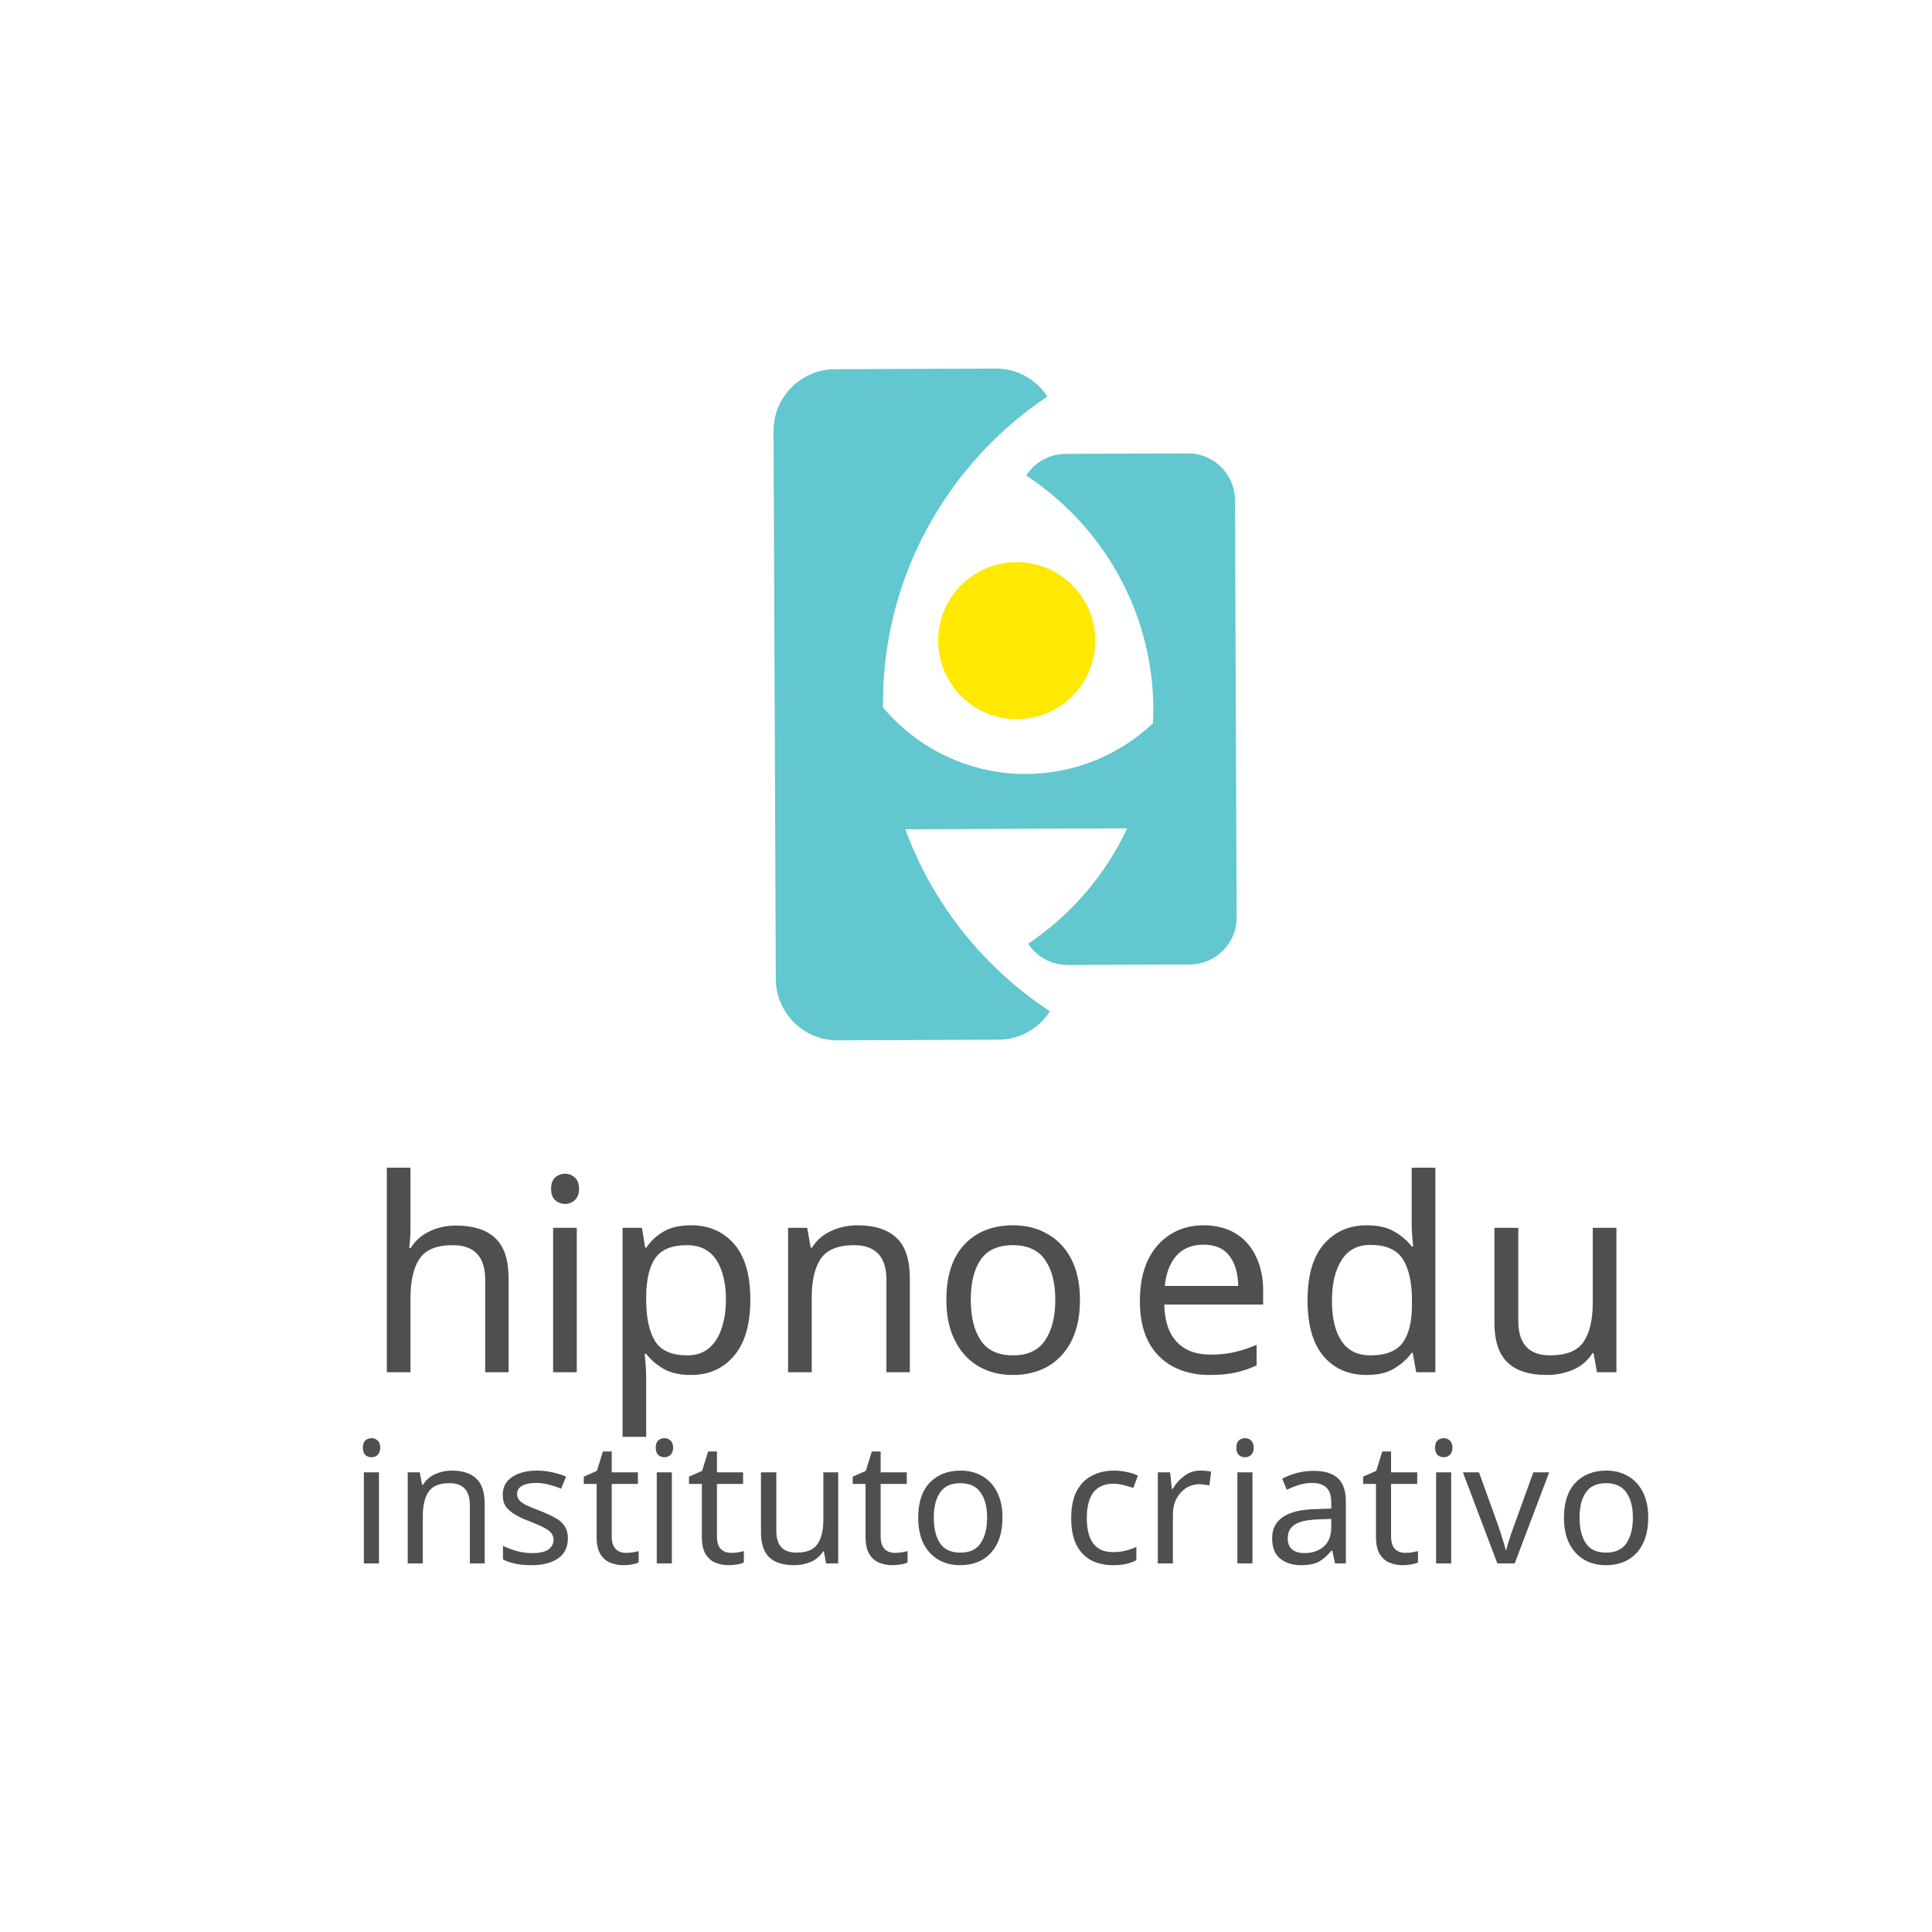
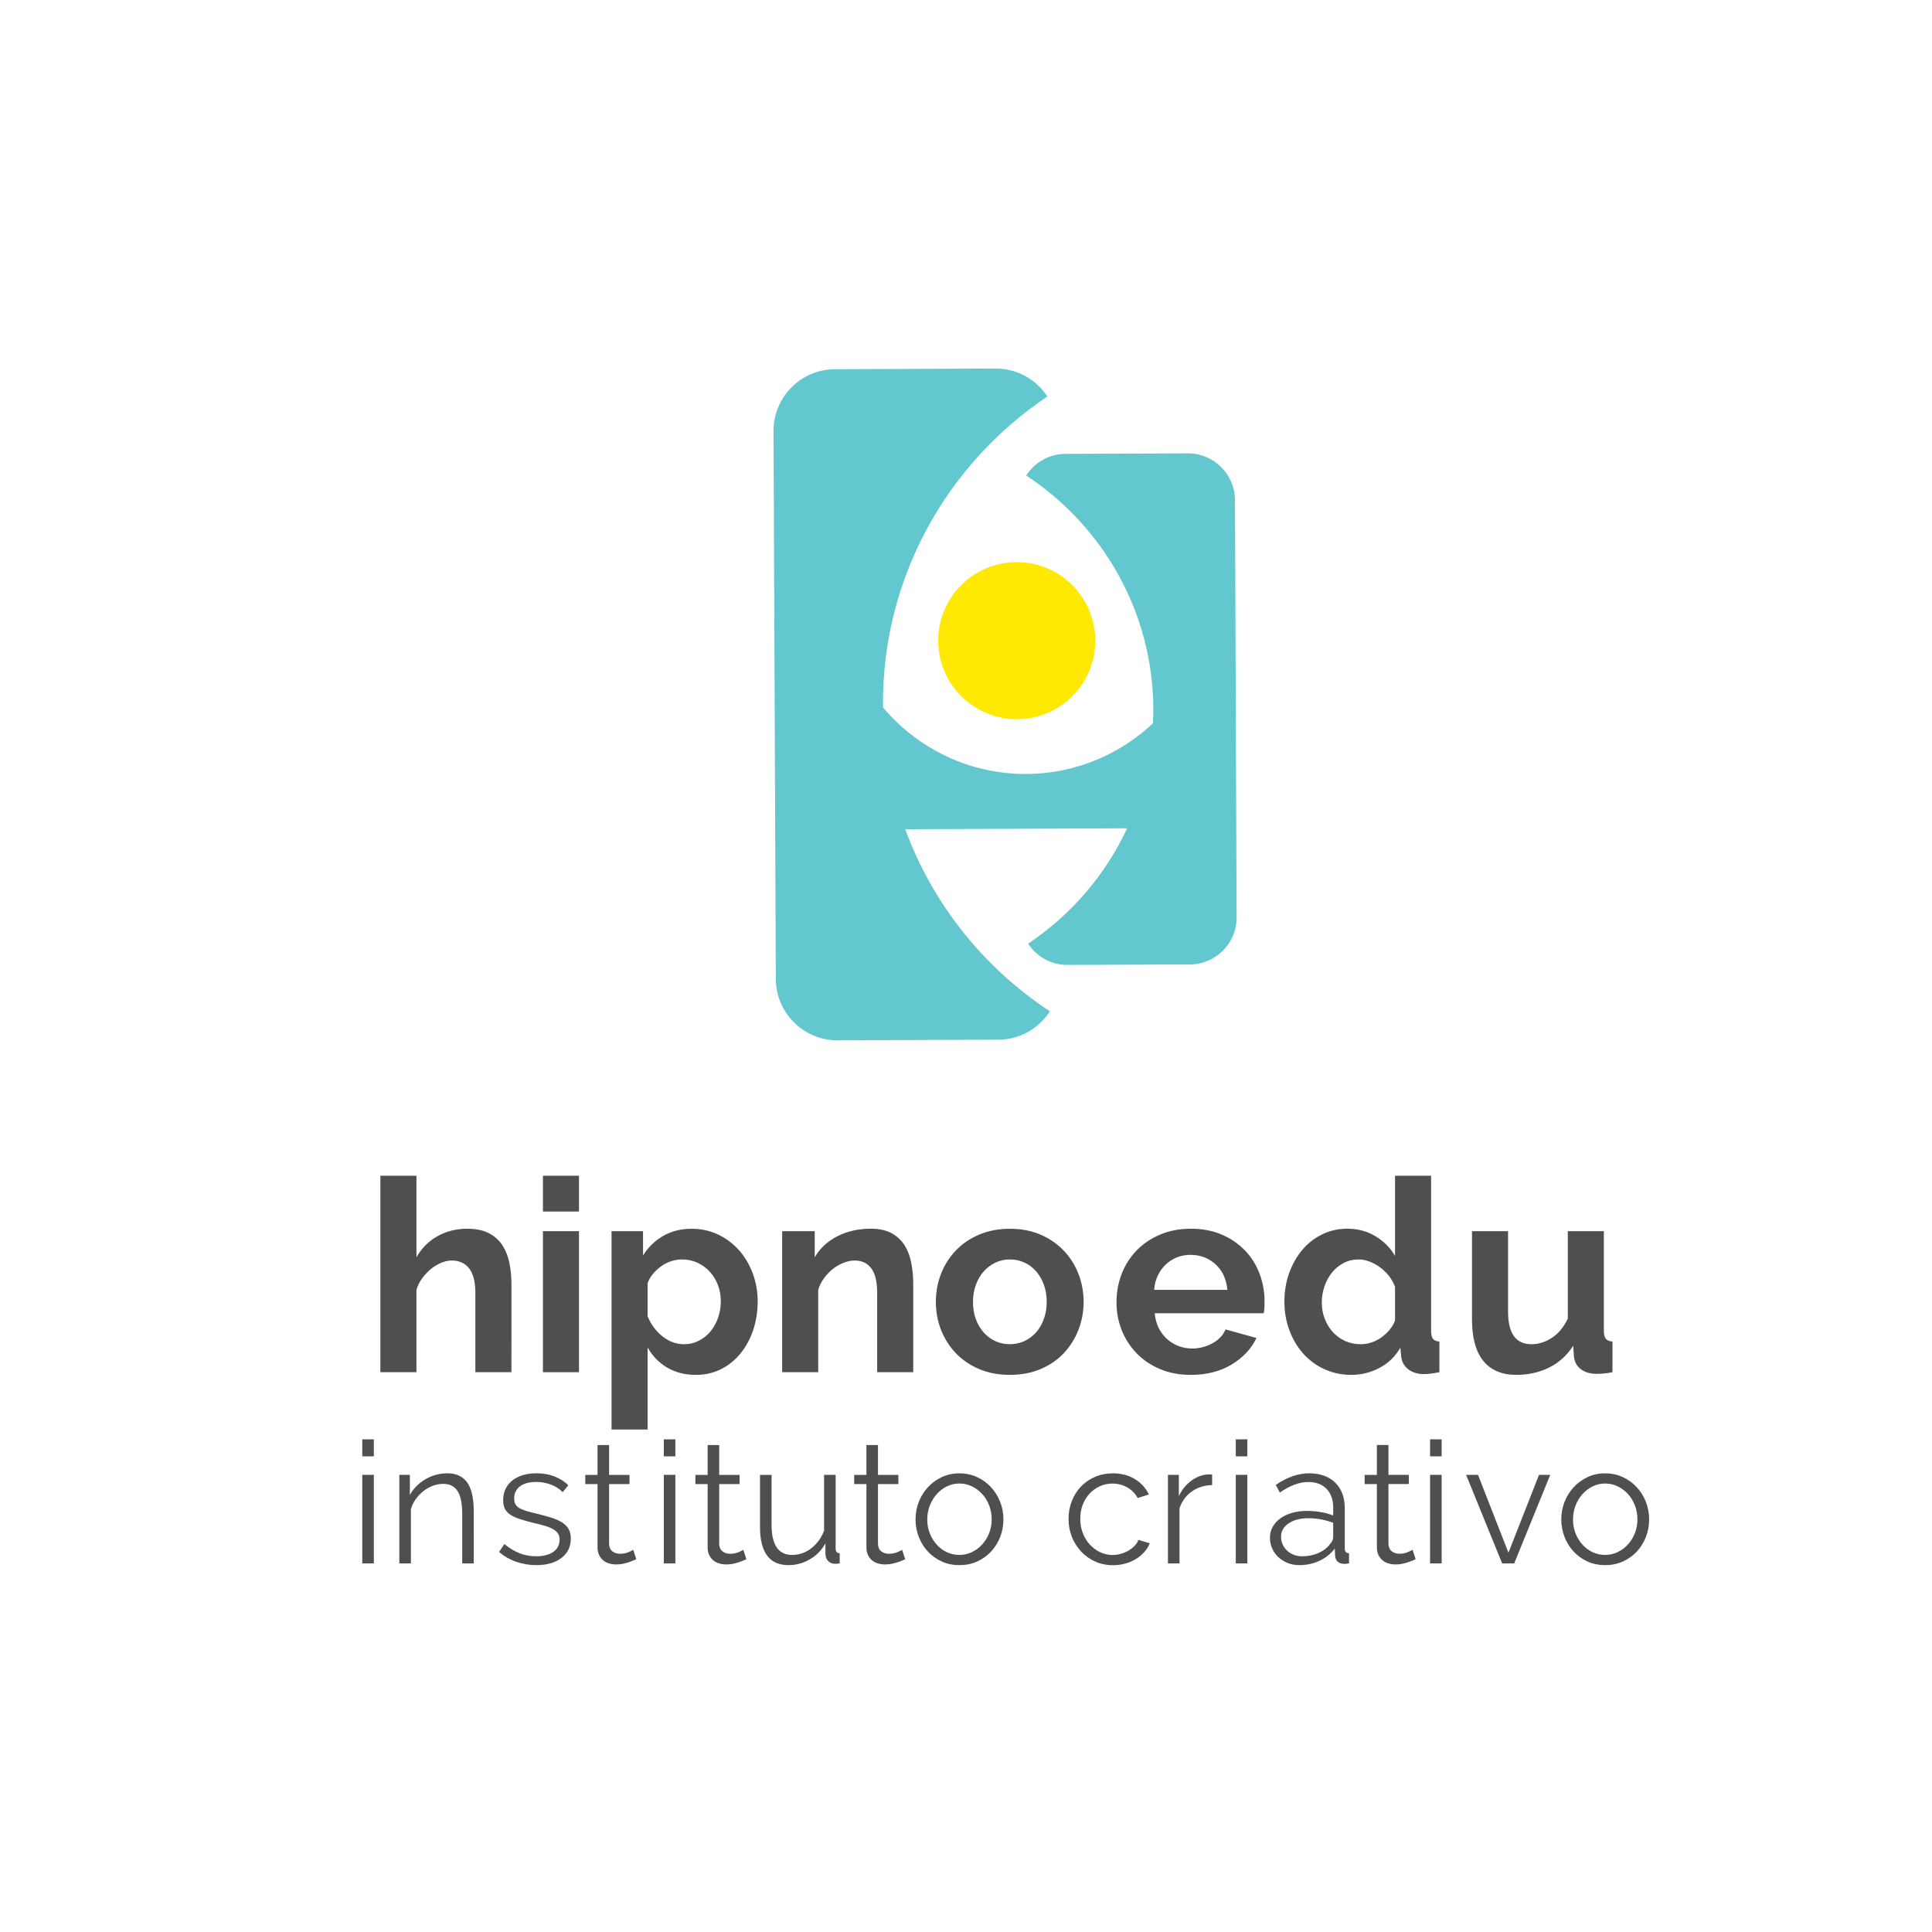
<svg xmlns="http://www.w3.org/2000/svg" version="1.1" id="Layer_1" x="0px" y="0px" width="120px" height="120px" viewBox="0 0 120 120" enable-background="new 0 0 120 120" xml:space="preserve">
  <g>
-     <text transform="matrix(1 0 0 1 22.605 85.2305)">
-       <tspan x="0" y="0" fill="#4F4F4F" font-family="'Raleway-Bold'" font-size="16.716">hipno</tspan>
-       <tspan x="47.274" y="0" fill="#4F4F4F" font-family="'Raleway-Bold'" font-size="16.716">e</tspan>
-       <tspan x="57.688" y="0" fill="#4F4F4F" font-family="'Raleway-Bold'" font-size="16.716">d</tspan>
-       <tspan x="68.887" y="0" fill="#4F4F4F" font-family="'Raleway-Bold'" font-size="16.716">u</tspan>
-     </text>
+     <g enable-background="new    ">
+       <path fill="#4F4F4F" d="M31.766,85.23h-2.24v-4.916c0-0.689-0.128-1.199-0.384-1.528c-0.256-0.328-0.619-0.493-1.086-0.493    c-0.201,0-0.413,0.045-0.635,0.134c-0.223,0.091-0.435,0.216-0.635,0.376c-0.201,0.162-0.385,0.354-0.552,0.577    c-0.167,0.224-0.29,0.468-0.368,0.735v5.115h-2.24V73.027h2.24v5.064c0.323-0.568,0.761-1.006,1.312-1.312    c0.552-0.307,1.162-0.459,1.831-0.459c0.568,0,1.031,0.098,1.388,0.293c0.356,0.195,0.635,0.453,0.835,0.777    c0.2,0.322,0.34,0.69,0.418,1.104s0.117,0.836,0.117,1.271L31.766,85.23L31.766,85.23z" />
+       <path fill="#4F4F4F" d="M33.722,75.251v-2.224h2.24v2.224H33.722z M33.722,85.23v-8.76h2.24v8.76H33.722z" />
+       <path fill="#4F4F4F" d="M43.233,85.396c-0.691,0-1.293-0.152-1.805-0.459c-0.513-0.307-0.914-0.722-1.204-1.246v5.1h-2.24v-12.32    h1.956v1.506c0.323-0.514,0.741-0.918,1.253-1.213c0.512-0.295,1.104-0.443,1.772-0.443c0.591,0,1.137,0.121,1.638,0.359    c0.501,0.24,0.934,0.563,1.296,0.971c0.362,0.406,0.646,0.886,0.853,1.438c0.206,0.553,0.309,1.135,0.309,1.747    c0,0.636-0.095,1.231-0.284,1.789s-0.454,1.042-0.794,1.454c-0.34,0.412-0.744,0.734-1.212,0.97    C44.303,85.279,43.79,85.396,43.233,85.396z M42.481,83.492c0.334,0,0.644-0.072,0.928-0.219c0.284-0.145,0.526-0.34,0.727-0.584    c0.201-0.246,0.356-0.529,0.468-0.854s0.167-0.656,0.167-1.003c0-0.367-0.062-0.71-0.184-1.028    c-0.123-0.316-0.292-0.593-0.51-0.826c-0.218-0.234-0.474-0.418-0.769-0.553c-0.295-0.134-0.616-0.199-0.961-0.199    c-0.212,0-0.429,0.035-0.652,0.107c-0.223,0.072-0.429,0.176-0.618,0.311c-0.19,0.133-0.359,0.289-0.51,0.467    c-0.15,0.18-0.265,0.373-0.343,0.586v2.057c0.201,0.501,0.507,0.916,0.919,1.245C41.556,83.328,42.001,83.492,42.481,83.492z" />
+       <path fill="#4F4F4F" d="M56.723,85.23h-2.24v-4.916c0-0.7-0.123-1.213-0.368-1.537c-0.245-0.322-0.585-0.484-1.02-0.484    c-0.223,0-0.452,0.045-0.686,0.134c-0.234,0.091-0.454,0.216-0.66,0.376c-0.207,0.162-0.393,0.354-0.56,0.577    c-0.167,0.224-0.29,0.468-0.368,0.735v5.115h-2.24v-8.76h2.023v1.621c0.323-0.558,0.791-0.992,1.404-1.304    c0.612-0.312,1.304-0.47,2.073-0.47c0.546,0,0.992,0.102,1.337,0.302c0.346,0.2,0.613,0.463,0.803,0.786    c0.189,0.322,0.32,0.691,0.393,1.104c0.073,0.413,0.109,0.83,0.109,1.254V85.23z" />
+       <path fill="#4F4F4F" d="M62.725,85.396c-0.715,0-1.354-0.123-1.924-0.367c-0.568-0.244-1.05-0.576-1.445-0.994    c-0.396-0.418-0.7-0.899-0.911-1.446c-0.212-0.546-0.317-1.118-0.317-1.722c0-0.612,0.105-1.192,0.317-1.738    c0.211-0.546,0.515-1.027,0.911-1.445s0.877-0.75,1.445-0.994c0.568-0.246,1.209-0.369,1.924-0.369    c0.713,0,1.351,0.123,1.914,0.369c0.562,0.244,1.041,0.576,1.438,0.994s0.699,0.899,0.91,1.445    c0.212,0.546,0.318,1.126,0.318,1.738c0,0.604-0.106,1.176-0.318,1.722c-0.211,0.547-0.512,1.028-0.901,1.446    c-0.392,0.418-0.869,0.75-1.438,0.994C64.078,85.273,63.438,85.396,62.725,85.396z M60.434,80.867    c0,0.391,0.059,0.744,0.175,1.062c0.117,0.317,0.279,0.594,0.484,0.827c0.206,0.233,0.449,0.415,0.729,0.543    s0.578,0.192,0.902,0.192c0.322,0,0.623-0.064,0.902-0.192c0.277-0.128,0.521-0.31,0.727-0.543    c0.207-0.233,0.367-0.513,0.484-0.836s0.176-0.68,0.176-1.069c0-0.379-0.059-0.729-0.176-1.054    c-0.117-0.323-0.277-0.603-0.484-0.836c-0.205-0.233-0.449-0.415-0.727-0.543c-0.279-0.128-0.58-0.192-0.902-0.192    c-0.324,0-0.625,0.066-0.902,0.2c-0.278,0.134-0.521,0.317-0.729,0.552c-0.207,0.235-0.367,0.514-0.484,0.836    C60.493,80.139,60.434,80.489,60.434,80.867z" />
+     </g>
+     <g enable-background="new    ">
+       <path fill="#4F4F4F" d="M73.961,85.396c-0.702,0-1.338-0.119-1.906-0.358s-1.053-0.565-1.453-0.978    c-0.401-0.414-0.711-0.893-0.929-1.438s-0.325-1.12-0.325-1.722c0-0.625,0.105-1.213,0.316-1.765    c0.212-0.552,0.52-1.036,0.92-1.454s0.889-0.75,1.463-0.994c0.574-0.246,1.217-0.369,1.932-0.369c0.713,0,1.351,0.123,1.914,0.369    c0.562,0.244,1.041,0.573,1.438,0.985s0.695,0.892,0.902,1.438c0.205,0.546,0.31,1.113,0.31,1.705    c0,0.145-0.003,0.283-0.008,0.418c-0.007,0.134-0.021,0.244-0.043,0.334h-6.771c0.033,0.346,0.117,0.652,0.25,0.92    c0.135,0.268,0.307,0.496,0.521,0.686c0.211,0.189,0.45,0.334,0.719,0.436c0.269,0.1,0.545,0.149,0.836,0.149    c0.445,0,0.865-0.108,1.263-0.325c0.395-0.219,0.666-0.504,0.811-0.861l1.922,0.535c-0.322,0.668-0.838,1.218-1.546,1.646    C75.785,85.184,74.941,85.396,73.961,85.396z M76.234,80.115c-0.058-0.657-0.299-1.184-0.729-1.58    c-0.429-0.395-0.949-0.594-1.562-0.594c-0.301,0-0.582,0.054-0.844,0.158c-0.263,0.106-0.494,0.254-0.693,0.443    c-0.201,0.189-0.365,0.418-0.493,0.686c-0.128,0.269-0.204,0.562-0.226,0.887H76.234z" />
+     </g>
+     <g enable-background="new    ">
+       <path fill="#4F4F4F" d="M83.939,85.396c-0.603,0-1.158-0.117-1.672-0.351c-0.513-0.233-0.953-0.558-1.32-0.97    s-0.654-0.895-0.86-1.446c-0.206-0.551-0.31-1.146-0.31-1.78s0.098-1.226,0.293-1.771s0.465-1.024,0.811-1.438    c0.346-0.412,0.758-0.736,1.237-0.97s1.003-0.353,1.571-0.353c0.646,0,1.229,0.156,1.746,0.47c0.52,0.312,0.922,0.719,1.213,1.22    v-4.98h2.24v9.629c0,0.234,0.038,0.4,0.116,0.501c0.077,0.101,0.211,0.155,0.399,0.168v1.905    c-0.391,0.078-0.706,0.117-0.952,0.117c-0.4,0-0.729-0.102-0.986-0.302c-0.256-0.2-0.399-0.463-0.434-0.786l-0.052-0.552    c-0.322,0.558-0.76,0.979-1.312,1.263C85.119,85.256,84.542,85.396,83.939,85.396z M84.525,83.492    c0.211,0,0.429-0.036,0.651-0.108c0.224-0.073,0.429-0.176,0.617-0.31c0.188-0.135,0.358-0.29,0.511-0.469    c0.15-0.179,0.266-0.373,0.344-0.586v-2.088c-0.09-0.246-0.215-0.472-0.377-0.679c-0.162-0.206-0.347-0.384-0.551-0.534    c-0.207-0.15-0.425-0.271-0.652-0.359c-0.229-0.088-0.455-0.133-0.678-0.133c-0.334,0-0.644,0.071-0.928,0.217    c-0.283,0.146-0.525,0.343-0.729,0.594c-0.199,0.251-0.355,0.538-0.467,0.861C82.154,80.221,82.1,80.555,82.1,80.9    c0,0.367,0.062,0.707,0.185,1.021c0.123,0.312,0.289,0.585,0.502,0.818c0.211,0.233,0.465,0.418,0.76,0.552    S84.168,83.492,84.525,83.492z" />
+     </g>
+     <g enable-background="new    ">
+       <path fill="#4F4F4F" d="M94.188,85.396c-0.903,0-1.588-0.289-2.057-0.869c-0.469-0.578-0.703-1.438-0.703-2.573v-5.483h2.24v5    c0,1.348,0.484,2.021,1.455,2.021c0.434,0,0.854-0.131,1.262-0.393c0.406-0.263,0.738-0.662,0.994-1.195v-5.434h2.24v6.186    c0,0.234,0.042,0.4,0.125,0.501c0.084,0.101,0.221,0.155,0.41,0.168v1.905c-0.223,0.043-0.41,0.071-0.562,0.084    c-0.149,0.011-0.286,0.017-0.409,0.017c-0.4,0-0.728-0.092-0.978-0.276c-0.251-0.184-0.397-0.437-0.442-0.761l-0.051-0.702    c-0.391,0.604-0.893,1.055-1.505,1.354C95.596,85.246,94.922,85.396,94.188,85.396z" />
+     </g>
    <g>
-       <path fill="#62C7CE" d="M76.706,31.055c-0.008-1.599-1.32-2.901-2.92-2.896l-7.613,0.032c-1.02,0.004-1.916,0.54-2.434,1.342    c4.734,3.113,7.873,8.448,7.898,14.509c0,0.297-0.012,0.591-0.025,0.885c-2.062,1.938-4.828,3.133-7.869,3.146    c-3.561,0.015-6.755-1.594-8.896-4.129l-0.004-0.181c-0.032-7.958,4.032-14.996,10.212-19.136    c-0.688-1.047-1.871-1.741-3.209-1.735l-9.998,0.041c-2.1,0.009-3.811,1.734-3.802,3.834l0.141,34.049    c0.009,2.1,1.734,3.811,3.832,3.801l10-0.041c1.338-0.006,2.516-0.709,3.193-1.762c-4.092-2.692-7.276-6.648-8.984-11.308    l13.783-0.057c-1.357,2.91-3.498,5.389-6.152,7.166c0.523,0.797,1.424,1.326,2.443,1.321l7.613-0.031    c1.6-0.007,2.902-1.32,2.896-2.919L76.706,31.055z" />
-       <path fill="#FFE802" d="M68.03,39.773c0.012,2.694-2.164,4.888-4.859,4.898c-2.693,0.011-4.887-2.164-4.898-4.858    s2.164-4.888,4.859-4.898C65.825,34.903,68.019,37.079,68.03,39.773" />
+       <path fill="#62C7CE" d="M76.706,31.055c-0.008-1.599-1.319-2.901-2.92-2.896l-7.613,0.032c-1.021,0.004-1.916,0.54-2.434,1.342    c4.733,3.113,7.872,8.448,7.897,14.509c0,0.297-0.013,0.591-0.025,0.885c-2.062,1.938-4.827,3.133-7.868,3.146    c-3.561,0.015-6.755-1.594-8.896-4.129l-0.004-0.181c-0.032-7.958,4.032-14.996,10.212-19.136    c-0.688-1.047-1.871-1.741-3.209-1.735l-9.998,0.041c-2.1,0.009-3.811,1.734-3.802,3.834l0.141,34.049    c0.009,2.1,1.734,3.811,3.832,3.801l10-0.041c1.338-0.006,2.516-0.709,3.191-1.762c-4.092-2.692-7.276-6.648-8.984-11.31    l13.785-0.057c-1.357,2.91-3.498,5.389-6.152,7.166c0.521,0.797,1.424,1.326,2.441,1.321l7.613-0.031    c1.602-0.007,2.9-1.32,2.896-2.919L76.706,31.055z" />
+       <path fill="#FFE802" d="M68.029,39.773c0.013,2.694-2.163,4.888-4.858,4.898c-2.693,0.011-4.887-2.164-4.898-4.858    c-0.011-2.694,2.164-4.888,4.859-4.898C65.825,34.903,68.02,37.079,68.029,39.773" />
    </g>
-     <text transform="matrix(1 0 0 1 21.7104 97.1074)">
-       <tspan x="0" y="0" fill="#4F4F4F" font-family="'Raleway-Regular'" font-size="10.558">in</tspan>
-       <tspan x="8.984" y="0" fill="#4F4F4F" font-family="'Raleway-Regular'" font-size="10.558">s</tspan>
-       <tspan x="14.379" y="0" fill="#4F4F4F" font-family="'Raleway-Regular'" font-size="10.558">titu</tspan>
-       <tspan x="31.081" y="0" fill="#4F4F4F" font-family="'Raleway-Regular'" font-size="10.558">t</tspan>
-       <tspan x="34.744" y="0" fill="#4F4F4F" font-family="'Raleway-Regular'" font-size="10.558">o </tspan>
-       <tspan x="44.247" y="0" fill="#4F4F4F" font-family="'Raleway-Regular'" font-size="10.558">cr</tspan>
-       <tspan x="54.254" y="0" fill="#4F4F4F" font-family="'Raleway-Regular'" font-size="10.558">i</tspan>
-       <tspan x="56.821" y="0" fill="#4F4F4F" font-family="'Raleway-Regular'" font-size="10.558">a</tspan>
-       <tspan x="62.786" y="0" fill="#4F4F4F" font-family="'Raleway-Regular'" font-size="10.558">ti</tspan>
-       <tspan x="69.151" y="0" fill="#4F4F4F" font-family="'Raleway-Regular'" font-size="10.558">v</tspan>
-       <tspan x="74.852" y="0" fill="#4F4F4F" font-family="'Raleway-Regular'" font-size="10.558">o</tspan>
-     </text>
+     <g enable-background="new    ">
+       <path fill="#4F4F4F" d="M22.502,90.456V89.4h0.718v1.056H22.502z M22.502,97.107v-5.502h0.718v5.502H22.502z" />
+       <path fill="#4F4F4F" d="M29.427,97.107h-0.718v-3.072c0-0.654-0.097-1.131-0.291-1.426c-0.193-0.295-0.491-0.443-0.892-0.443    c-0.211,0-0.422,0.039-0.633,0.116s-0.407,0.187-0.586,0.327c-0.18,0.142-0.34,0.309-0.48,0.502    c-0.141,0.193-0.243,0.402-0.306,0.628v3.368h-0.718v-5.502h0.654v1.246c0.225-0.4,0.547-0.725,0.966-0.971    c0.418-0.247,0.875-0.37,1.367-0.37c0.302,0,0.56,0.058,0.771,0.169c0.211,0.112,0.38,0.271,0.507,0.477s0.218,0.453,0.274,0.748    c0.056,0.297,0.084,0.623,0.084,0.982L29.427,97.107L29.427,97.107z" />
+     </g>
+     <g enable-background="new    ">
+       <path fill="#4F4F4F" d="M33.312,97.213c-0.429,0-0.848-0.07-1.256-0.211c-0.408-0.141-0.76-0.345-1.056-0.611l0.327-0.486    c0.31,0.254,0.625,0.443,0.945,0.57s0.663,0.189,1.029,0.189c0.443,0,0.797-0.09,1.061-0.27c0.264-0.181,0.396-0.436,0.396-0.767    c0-0.153-0.036-0.282-0.106-0.385c-0.07-0.103-0.174-0.191-0.312-0.271c-0.137-0.076-0.31-0.146-0.517-0.205    c-0.208-0.061-0.449-0.121-0.723-0.186c-0.317-0.077-0.591-0.154-0.824-0.232c-0.232-0.076-0.424-0.164-0.575-0.264    c-0.151-0.1-0.264-0.22-0.338-0.363c-0.074-0.145-0.111-0.326-0.111-0.545c0-0.273,0.054-0.517,0.164-0.729    c0.109-0.211,0.257-0.385,0.443-0.522c0.187-0.137,0.405-0.241,0.655-0.312s0.516-0.105,0.797-0.105    c0.422,0,0.806,0.068,1.151,0.206c0.345,0.138,0.623,0.318,0.834,0.544l-0.348,0.422c-0.205-0.211-0.453-0.369-0.745-0.475    s-0.596-0.159-0.913-0.159c-0.19,0-0.366,0.021-0.528,0.06c-0.162,0.039-0.305,0.101-0.428,0.185    c-0.123,0.085-0.22,0.192-0.29,0.322c-0.071,0.13-0.106,0.282-0.106,0.459c0,0.147,0.025,0.268,0.074,0.358    c0.049,0.092,0.13,0.172,0.243,0.237c0.112,0.067,0.255,0.127,0.428,0.181c0.172,0.053,0.382,0.106,0.628,0.162    c0.352,0.086,0.662,0.17,0.929,0.254c0.268,0.084,0.491,0.184,0.67,0.297c0.18,0.111,0.315,0.248,0.407,0.41    c0.091,0.162,0.137,0.359,0.137,0.592c0,0.508-0.194,0.908-0.581,1.203C34.486,97.064,33.967,97.213,33.312,97.213z" />
+     </g>
+     <g enable-background="new    ">
+       <path fill="#4F4F4F" d="M39.521,96.844c-0.042,0.021-0.104,0.049-0.185,0.084s-0.174,0.07-0.28,0.105s-0.226,0.066-0.359,0.096    c-0.134,0.027-0.275,0.042-0.422,0.042c-0.155,0-0.303-0.021-0.443-0.063c-0.141-0.041-0.264-0.106-0.37-0.194    s-0.19-0.199-0.253-0.333c-0.063-0.133-0.095-0.288-0.095-0.464v-3.938h-0.76v-0.57h0.76v-1.856h0.718v1.856h1.267v0.57h-1.267    v3.737c0.014,0.204,0.086,0.354,0.216,0.449c0.13,0.095,0.28,0.143,0.449,0.143c0.204,0,0.383-0.032,0.539-0.101    c0.154-0.066,0.253-0.114,0.295-0.143L39.521,96.844z" />
+       <path fill="#4F4F4F" d="M41.23,90.456V89.4h0.718v1.056H41.23z M41.23,97.107v-5.502h0.718v5.502H41.23z" />
+       <path fill="#4F4F4F" d="M46.359,96.844c-0.042,0.021-0.104,0.049-0.185,0.084s-0.174,0.07-0.28,0.105s-0.226,0.066-0.359,0.096    c-0.134,0.027-0.275,0.042-0.422,0.042c-0.155,0-0.303-0.021-0.443-0.063c-0.141-0.041-0.264-0.106-0.37-0.194    c-0.106-0.088-0.19-0.199-0.253-0.333c-0.063-0.133-0.095-0.288-0.095-0.464v-3.938h-0.76v-0.57h0.76v-1.856h0.718v1.856h1.267    v0.57H44.67v3.737c0.014,0.204,0.086,0.354,0.216,0.449c0.13,0.095,0.28,0.143,0.449,0.143c0.204,0,0.383-0.032,0.539-0.101    c0.154-0.066,0.253-0.114,0.295-0.143L46.359,96.844z" />
+       <path fill="#4F4F4F" d="M48.978,97.213c-0.598,0-1.043-0.197-1.335-0.597c-0.292-0.397-0.438-0.99-0.438-1.778v-3.23h0.718v3.104    c0,1.246,0.426,1.868,1.277,1.868c0.211,0,0.419-0.035,0.623-0.104c0.204-0.07,0.392-0.173,0.565-0.307    c0.172-0.134,0.327-0.292,0.464-0.477c0.137-0.183,0.248-0.391,0.333-0.623v-3.463h0.718v4.572c0,0.196,0.084,0.295,0.253,0.295    v0.635c-0.084,0.014-0.153,0.021-0.206,0.021c-0.053,0-0.09,0-0.111,0c-0.169-0.008-0.306-0.067-0.412-0.18    c-0.105-0.112-0.158-0.265-0.158-0.454v-0.635c-0.239,0.431-0.565,0.764-0.977,0.998C49.88,97.093,49.442,97.213,48.978,97.213z" />
+     </g>
+     <g enable-background="new    ">
+       <path fill="#4F4F4F" d="M56.222,96.844c-0.042,0.021-0.104,0.049-0.185,0.084s-0.174,0.07-0.28,0.105s-0.226,0.066-0.359,0.096    c-0.134,0.027-0.275,0.042-0.422,0.042c-0.155,0-0.303-0.021-0.443-0.063c-0.141-0.041-0.264-0.106-0.37-0.194    s-0.19-0.199-0.253-0.333c-0.063-0.133-0.095-0.288-0.095-0.464v-3.938h-0.76v-0.57h0.76v-1.856h0.718v1.856H55.8v0.57h-1.267    v3.737c0.014,0.204,0.086,0.354,0.216,0.449s0.28,0.143,0.449,0.143c0.204,0,0.383-0.032,0.539-0.101    c0.154-0.066,0.253-0.114,0.295-0.143L56.222,96.844z" />
+     </g>
+     <g enable-background="new    ">
+       <path fill="#4F4F4F" d="M59.59,97.213c-0.401,0-0.768-0.074-1.098-0.227c-0.331-0.151-0.618-0.357-0.86-0.618    c-0.243-0.261-0.431-0.562-0.565-0.908c-0.134-0.345-0.201-0.707-0.201-1.087c0-0.387,0.069-0.753,0.206-1.098    c0.137-0.346,0.327-0.647,0.57-0.908c0.243-0.262,0.53-0.469,0.861-0.623s0.693-0.232,1.087-0.232s0.758,0.078,1.094,0.232    c0.334,0.154,0.621,0.361,0.865,0.623c0.242,0.261,0.432,0.562,0.569,0.908c0.137,0.345,0.206,0.711,0.206,1.098    c0,0.38-0.066,0.742-0.201,1.087c-0.133,0.347-0.321,0.647-0.564,0.908c-0.242,0.261-0.531,0.467-0.865,0.618    C60.358,97.139,59.991,97.213,59.59,97.213z M57.594,94.384c0,0.31,0.053,0.597,0.159,0.86c0.105,0.264,0.248,0.496,0.427,0.695    c0.18,0.201,0.391,0.357,0.634,0.471s0.501,0.169,0.776,0.169c0.275,0,0.533-0.058,0.776-0.175    c0.243-0.115,0.456-0.273,0.638-0.475c0.184-0.201,0.328-0.435,0.434-0.701c0.106-0.268,0.158-0.558,0.158-0.867    c0-0.303-0.053-0.588-0.158-0.859c-0.104-0.271-0.25-0.507-0.434-0.707c-0.184-0.201-0.396-0.359-0.638-0.477    c-0.242-0.116-0.501-0.174-0.776-0.174c-0.275,0-0.532,0.059-0.771,0.174c-0.239,0.117-0.45,0.277-0.633,0.48    c-0.183,0.204-0.327,0.441-0.433,0.713S57.594,94.074,57.594,94.384z" />
+     </g>
+     <g enable-background="new    ">
+       <path fill="#4F4F4F" d="M66.369,94.341c0-0.387,0.066-0.753,0.199-1.098c0.135-0.345,0.322-0.646,0.565-0.902    c0.242-0.257,0.533-0.459,0.871-0.606s0.71-0.223,1.119-0.223c0.521,0,0.976,0.118,1.36,0.354    c0.388,0.235,0.681,0.555,0.877,0.956l-0.696,0.222c-0.155-0.28-0.371-0.502-0.649-0.66c-0.277-0.157-0.586-0.237-0.924-0.237    c-0.281,0-0.544,0.058-0.785,0.17c-0.244,0.111-0.455,0.266-0.635,0.459c-0.18,0.192-0.32,0.424-0.423,0.69    c-0.103,0.269-0.151,0.56-0.151,0.876c0,0.311,0.053,0.604,0.157,0.877c0.104,0.274,0.25,0.512,0.433,0.713    c0.184,0.2,0.396,0.358,0.64,0.476c0.243,0.116,0.501,0.174,0.776,0.174c0.176,0,0.35-0.024,0.521-0.073    c0.173-0.05,0.333-0.117,0.48-0.206c0.146-0.088,0.273-0.188,0.379-0.301c0.106-0.112,0.181-0.231,0.223-0.358l0.708,0.211    c-0.078,0.196-0.19,0.379-0.338,0.543c-0.147,0.166-0.322,0.311-0.522,0.435c-0.201,0.123-0.423,0.218-0.666,0.284    c-0.242,0.066-0.494,0.101-0.755,0.101c-0.399,0-0.771-0.075-1.108-0.228c-0.336-0.151-0.629-0.358-0.875-0.622    c-0.246-0.265-0.438-0.568-0.576-0.913C66.438,95.105,66.369,94.734,66.369,94.341z" />
+       <path fill="#4F4F4F" d="M75.289,92.24c-0.484,0.015-0.907,0.146-1.266,0.4c-0.359,0.254-0.613,0.603-0.762,1.045v3.422h-0.718    v-5.502h0.677v1.32c0.202-0.423,0.479-0.753,0.822-0.992c0.344-0.238,0.714-0.358,1.107-0.358c0.058,0,0.103,0.004,0.138,0.011    L75.289,92.24L75.289,92.24z" />
+     </g>
+     <g enable-background="new    ">
+       <path fill="#4F4F4F" d="M76.757,90.456V89.4h0.718v1.056H76.757z M76.757,97.107v-5.502h0.718v5.502H76.757z" />
+     </g>
+     <g enable-background="new    ">
+       <path fill="#4F4F4F" d="M80.706,97.213c-0.261,0-0.501-0.044-0.724-0.132c-0.221-0.088-0.416-0.209-0.58-0.364    c-0.166-0.154-0.295-0.336-0.385-0.544c-0.093-0.207-0.139-0.431-0.139-0.67s0.057-0.461,0.169-0.665s0.271-0.381,0.476-0.527    c0.203-0.147,0.447-0.263,0.729-0.344c0.282-0.081,0.592-0.121,0.93-0.121c0.281,0,0.566,0.024,0.855,0.073    c0.287,0.05,0.545,0.12,0.77,0.211v-0.496c0-0.485-0.137-0.87-0.41-1.155c-0.274-0.285-0.655-0.429-1.141-0.429    c-0.281,0-0.57,0.058-0.865,0.169c-0.297,0.113-0.596,0.275-0.897,0.486l-0.255-0.477c0.712-0.479,1.4-0.718,2.07-0.718    c0.689,0,1.23,0.193,1.625,0.581c0.396,0.387,0.592,0.922,0.592,1.604v2.481c0,0.196,0.088,0.296,0.265,0.296v0.633    c-0.119,0.021-0.211,0.031-0.274,0.031c-0.183,0-0.324-0.045-0.428-0.137s-0.156-0.218-0.163-0.38l-0.021-0.435    c-0.254,0.332-0.572,0.586-0.955,0.762C81.562,97.125,81.148,97.213,80.706,97.213z M80.875,96.664    c0.373,0,0.717-0.07,1.029-0.211s0.551-0.327,0.713-0.561c0.062-0.062,0.111-0.132,0.143-0.205    c0.032-0.074,0.047-0.144,0.047-0.207v-0.896c-0.238-0.091-0.486-0.162-0.744-0.211c-0.256-0.049-0.52-0.074-0.785-0.074    c-0.508,0-0.92,0.105-1.235,0.317c-0.315,0.211-0.476,0.489-0.476,0.834c0,0.169,0.033,0.327,0.101,0.475    c0.065,0.148,0.158,0.276,0.274,0.386c0.115,0.109,0.254,0.195,0.416,0.26C80.52,96.634,80.691,96.664,80.875,96.664z" />
+     </g>
+     <g enable-background="new    ">
+       <path fill="#4F4F4F" d="M87.928,96.844c-0.043,0.021-0.104,0.049-0.186,0.084c-0.08,0.035-0.174,0.07-0.279,0.105    s-0.227,0.066-0.359,0.096c-0.133,0.027-0.273,0.042-0.422,0.042c-0.154,0-0.303-0.021-0.442-0.063    c-0.14-0.041-0.265-0.107-0.37-0.195s-0.189-0.199-0.254-0.333c-0.063-0.134-0.096-0.288-0.096-0.464v-3.938h-0.761v-0.569h0.761    V89.75h0.719v1.857h1.267v0.569h-1.267v3.737c0.014,0.204,0.086,0.354,0.217,0.449c0.129,0.095,0.279,0.143,0.447,0.143    c0.205,0,0.385-0.033,0.539-0.102c0.154-0.065,0.254-0.113,0.295-0.143L87.928,96.844z" />
+       <path fill="#4F4F4F" d="M88.824,90.456V89.4h0.719v1.056H88.824z M88.824,97.107v-5.502h0.719v5.502H88.824z" />
+     </g>
+     <g enable-background="new    ">
+       <path fill="#4F4F4F" d="M93.301,97.107l-2.238-5.502h0.738l1.891,4.836l1.9-4.836h0.696l-2.238,5.502H93.301z" />
+     </g>
+     <g enable-background="new    ">
+       <path fill="#4F4F4F" d="M99.698,97.213c-0.401,0-0.769-0.074-1.099-0.227c-0.33-0.151-0.617-0.357-0.859-0.618    c-0.243-0.261-0.432-0.562-0.565-0.908c-0.134-0.345-0.2-0.707-0.2-1.087c0-0.387,0.068-0.753,0.205-1.098    c0.139-0.346,0.328-0.647,0.57-0.908c0.243-0.262,0.529-0.469,0.861-0.623c0.33-0.154,0.691-0.232,1.087-0.232    c0.394,0,0.759,0.078,1.093,0.232s0.623,0.361,0.865,0.623c0.242,0.261,0.434,0.562,0.57,0.908    c0.135,0.345,0.205,0.711,0.205,1.098c0,0.38-0.066,0.742-0.199,1.087c-0.135,0.347-0.322,0.647-0.565,0.908    s-0.53,0.467-0.866,0.618C100.467,97.139,100.1,97.213,99.698,97.213z M97.703,94.384c0,0.31,0.053,0.597,0.158,0.86    c0.104,0.263,0.248,0.496,0.428,0.695c0.18,0.201,0.391,0.357,0.633,0.471c0.243,0.113,0.502,0.169,0.776,0.169    s0.532-0.058,0.776-0.175c0.241-0.115,0.455-0.273,0.639-0.475c0.183-0.201,0.326-0.435,0.433-0.701    c0.104-0.269,0.158-0.558,0.158-0.867c0-0.303-0.054-0.588-0.158-0.859c-0.106-0.271-0.25-0.507-0.433-0.707    c-0.184-0.201-0.396-0.359-0.639-0.477c-0.244-0.115-0.502-0.174-0.776-0.174s-0.532,0.059-0.771,0.174    c-0.239,0.117-0.45,0.277-0.634,0.48c-0.184,0.204-0.327,0.441-0.434,0.713C97.756,93.783,97.703,94.074,97.703,94.384z" />
+     </g>
  </g>
</svg>
